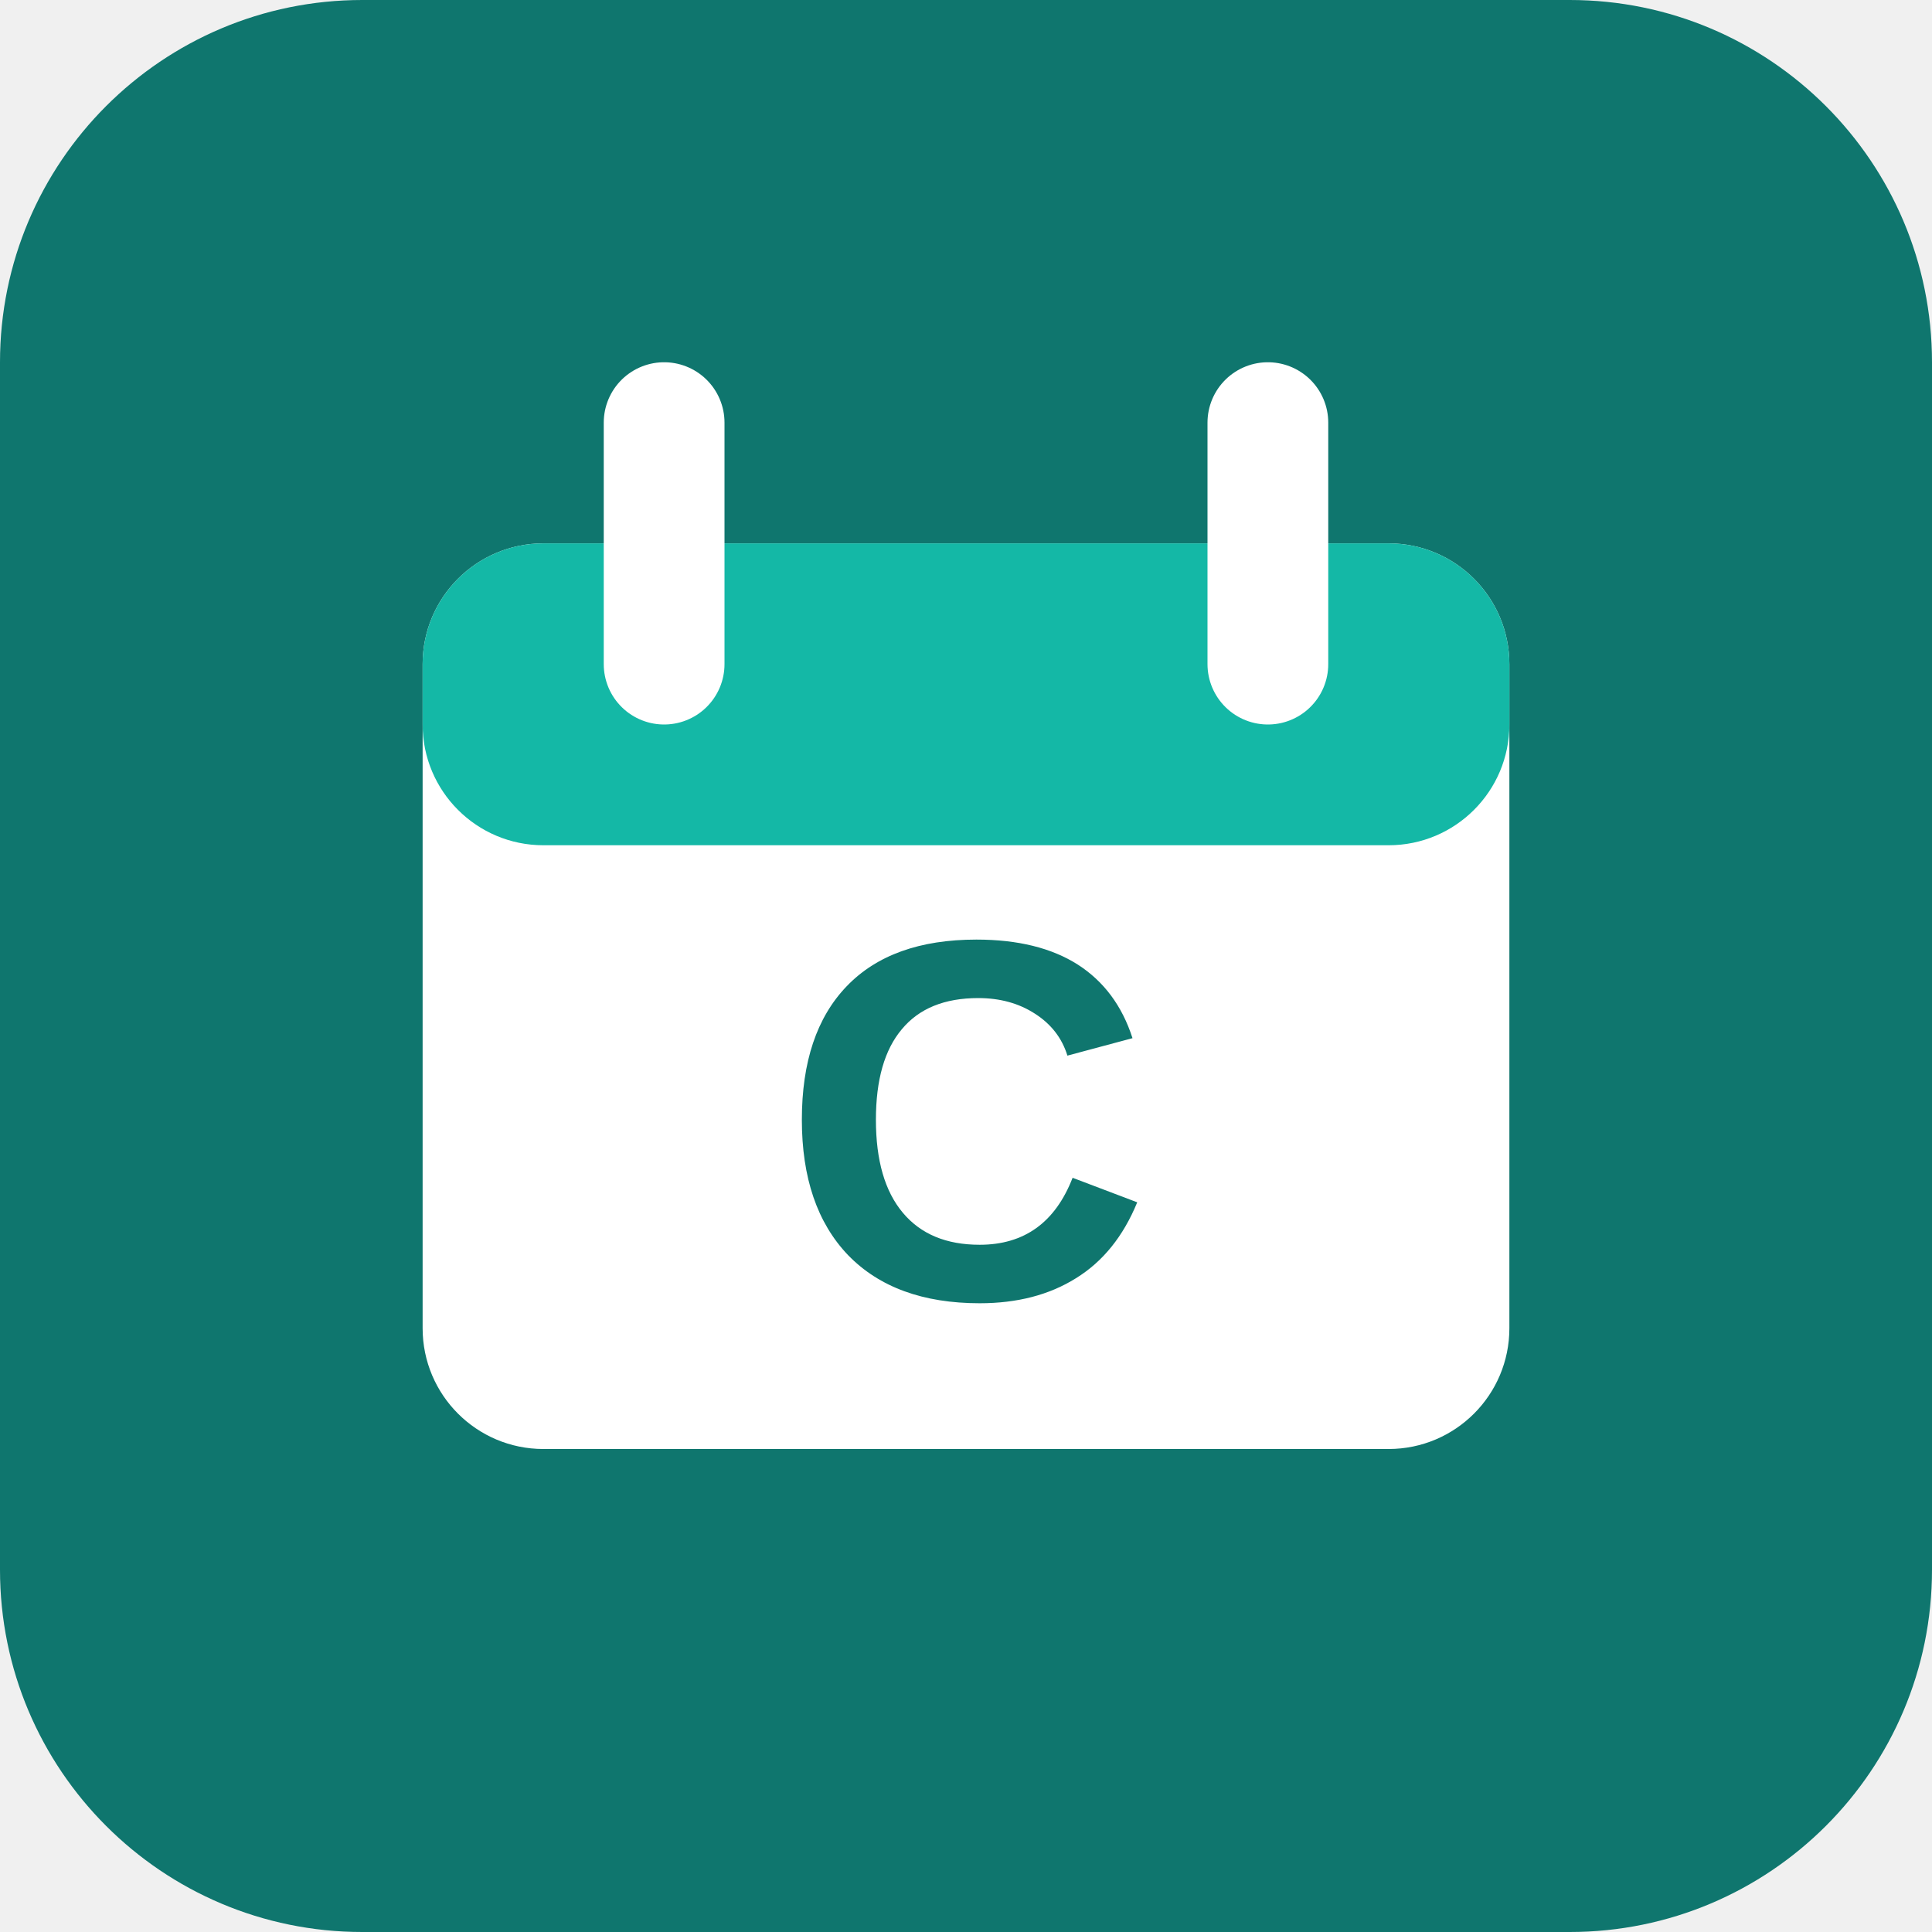
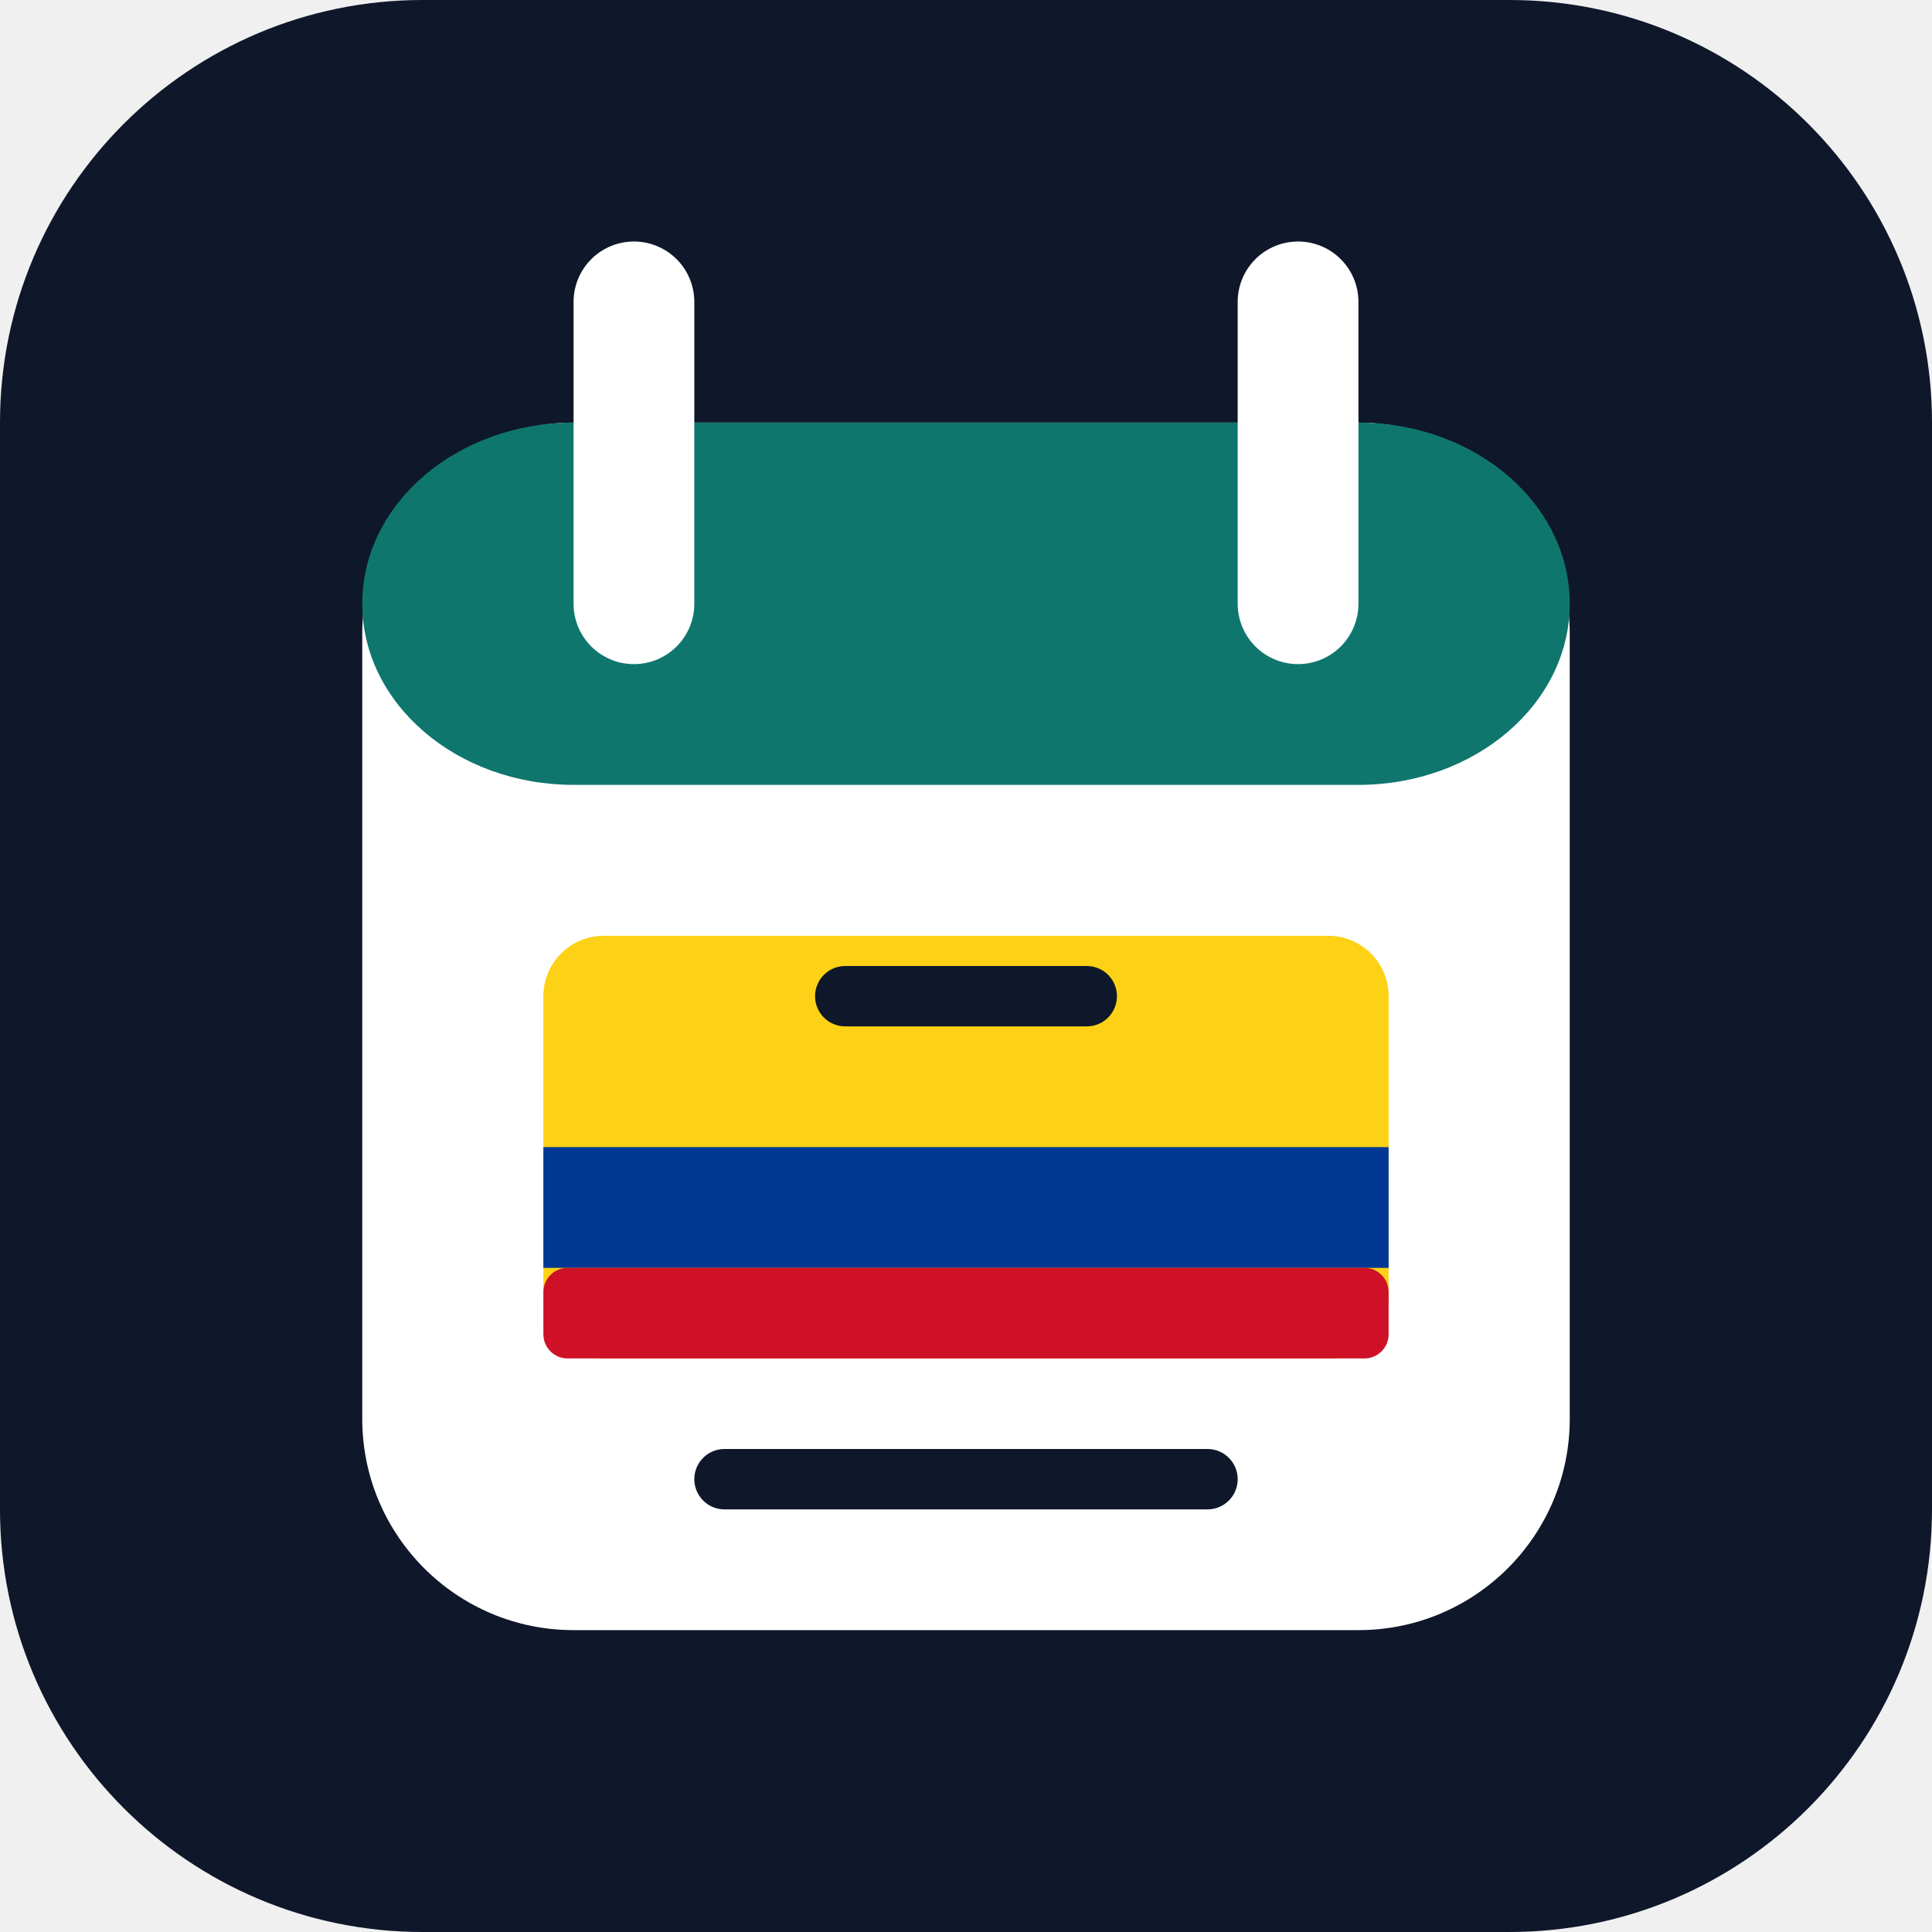
- <svg xmlns="http://www.w3.org/2000/svg" width="64" height="64" viewBox="0 0 64 64">
-   <rect width="64" height="64" rx="12" fill="#0f766e" />
-   <rect x="14" y="18" width="36" height="30" rx="4" fill="#ffffff" />
-   <rect x="14" y="18" width="36" height="10" rx="4" fill="#14b8a6" />
-   <path d="M22 14v8M42 14v8" stroke="#ffffff" stroke-width="4" stroke-linecap="round" />
-   <text x="32" y="43" text-anchor="middle" font-family="Arial, sans-serif" font-size="17" font-weight="700" fill="#0f766e">C</text>
+ <svg xmlns="http://www.w3.org/2000/svg" width="64" height="64" viewBox="0 0 64 64" role="img" aria-labelledby="title">
+   <rect width="64" height="64" rx="14" fill="#0f172a" />
+   <rect x="12" y="14" width="40" height="40" rx="7" fill="#ffffff" />
+   <rect x="12" y="14" width="40" height="12" rx="7" fill="#0f766e" />
+   <path d="M21 10v10M43 10v10" stroke="#ffffff" stroke-width="4" stroke-linecap="round" />
+   <rect x="18" y="31" width="28" height="14" rx="2" fill="#fcd116" />
+   <rect x="18" y="38" width="28" height="4" fill="#003893" />
+   <rect x="18" y="42" width="28" height="3" rx="0.8" fill="#ce1126" />
+   <path d="M28 33h8M24 49h16" stroke="#0f172a" stroke-width="2" stroke-linecap="round" />
</svg>
